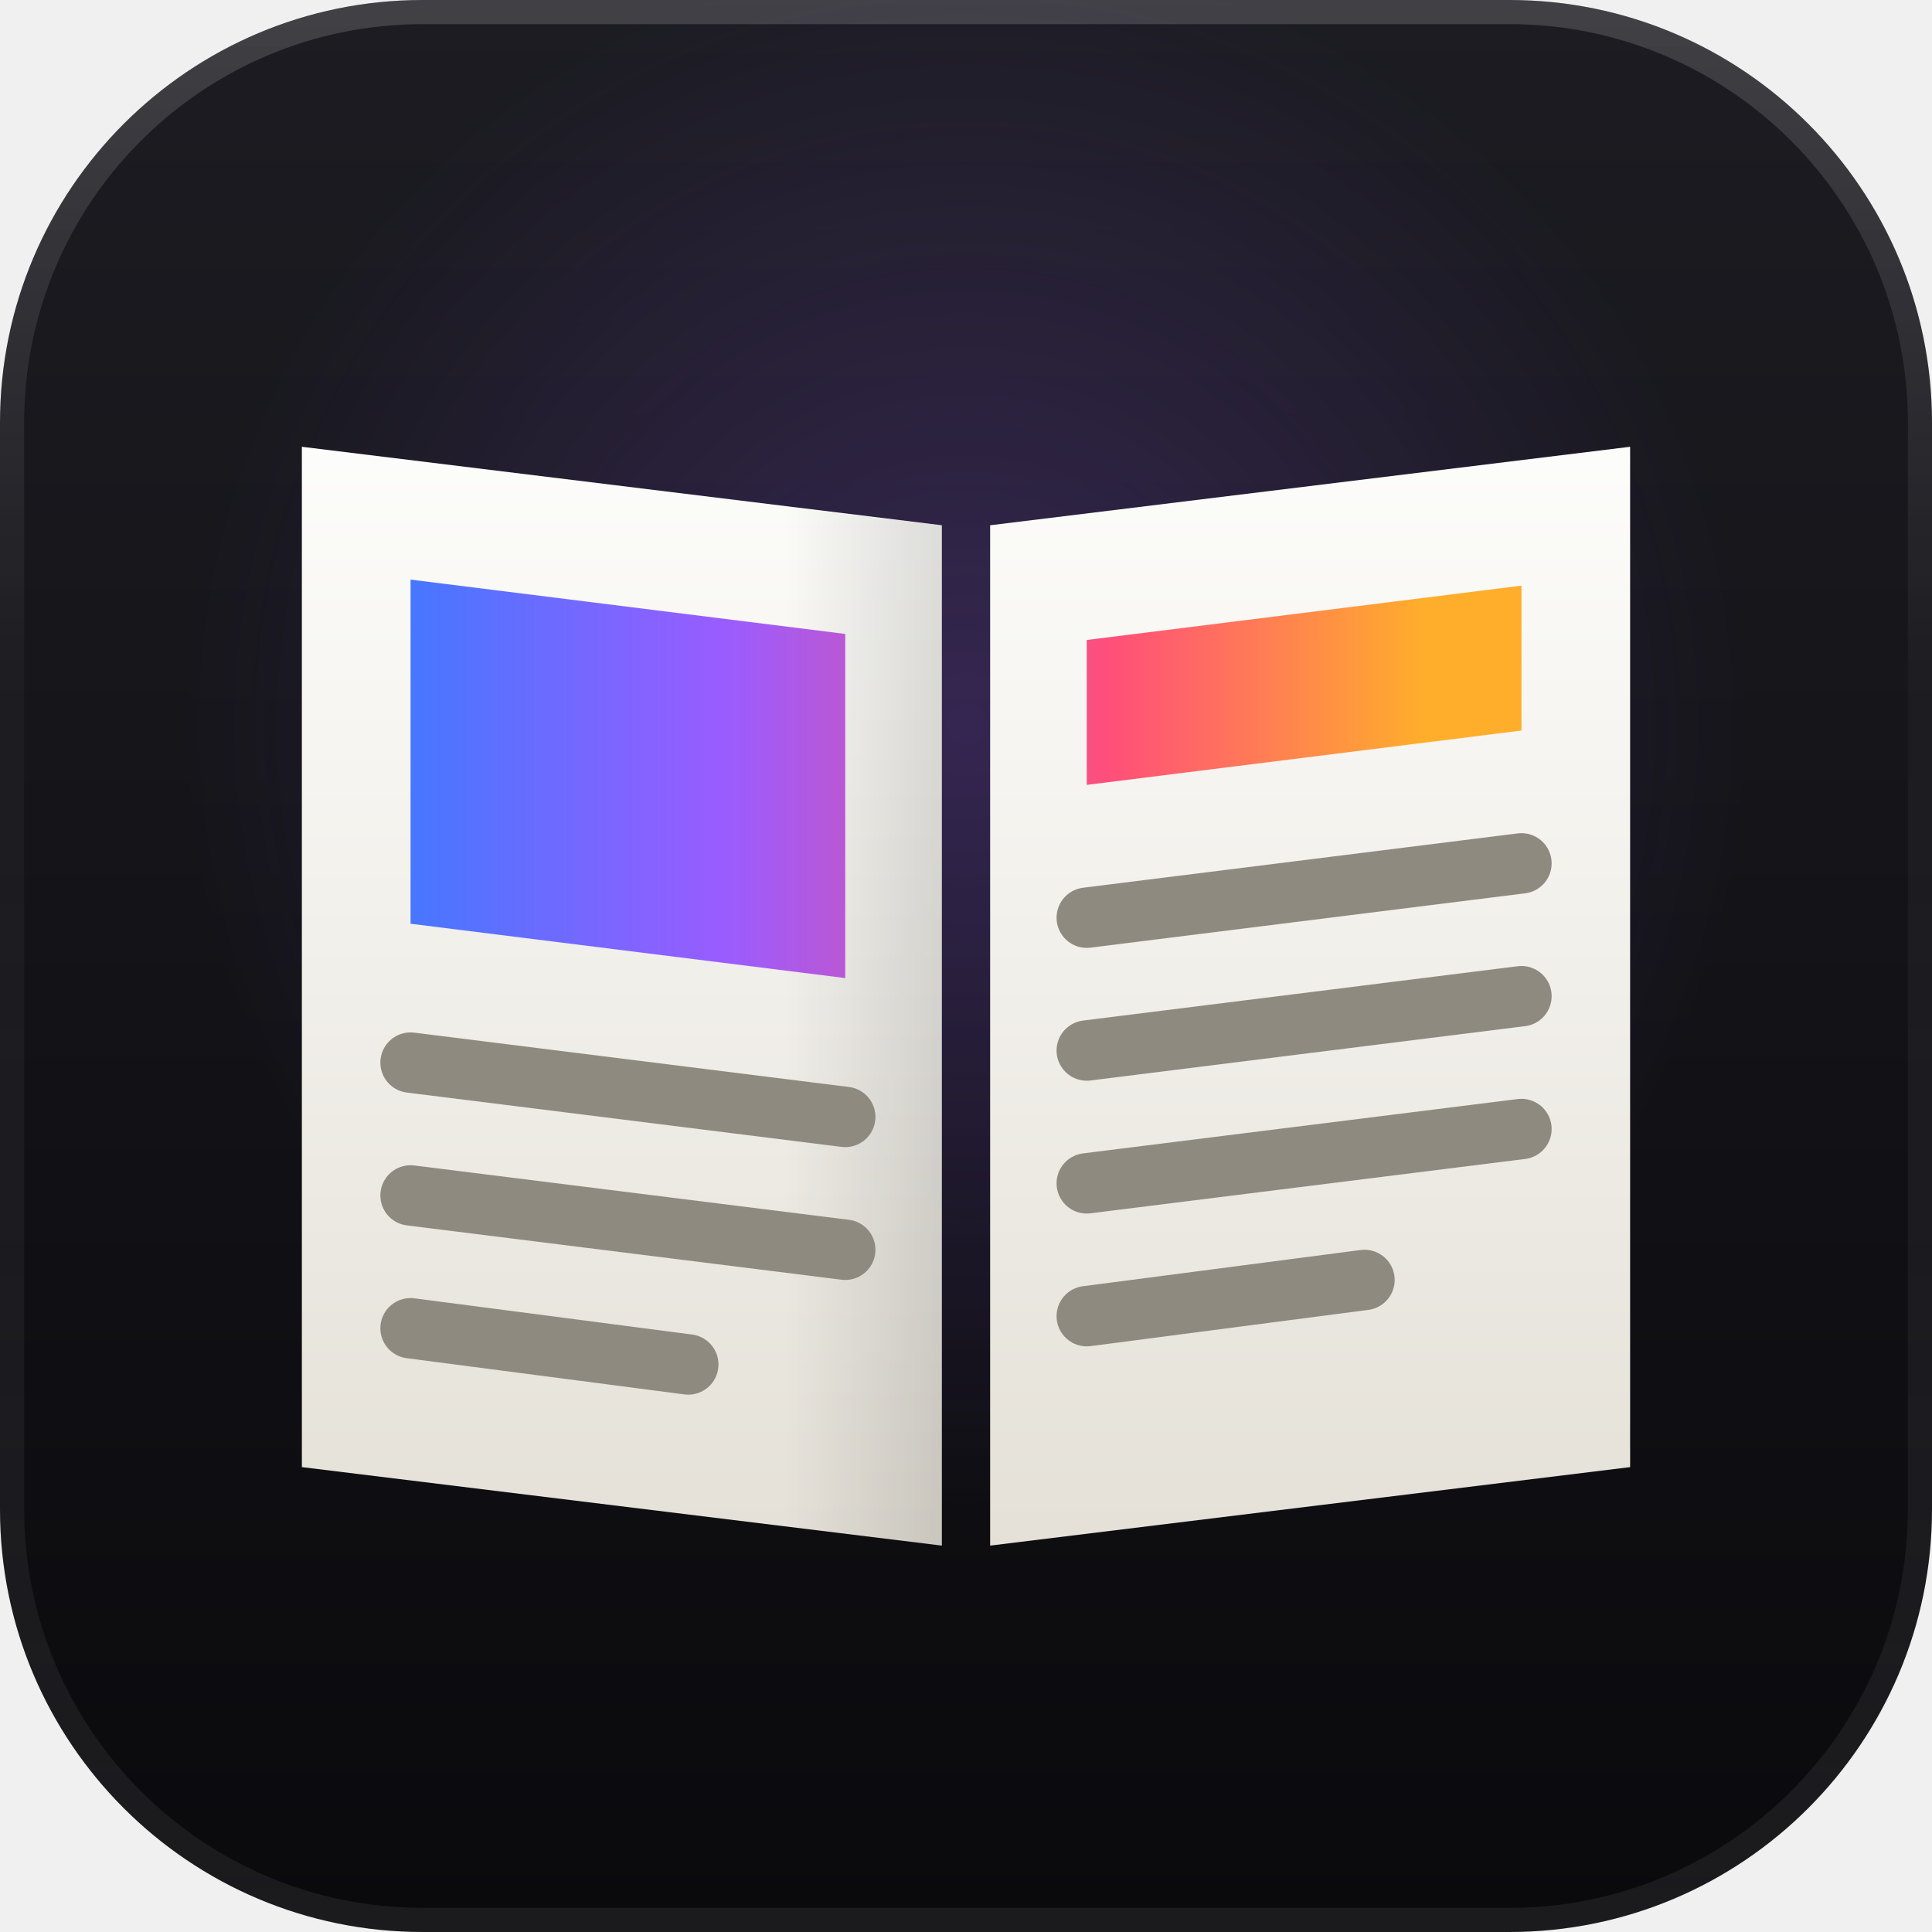
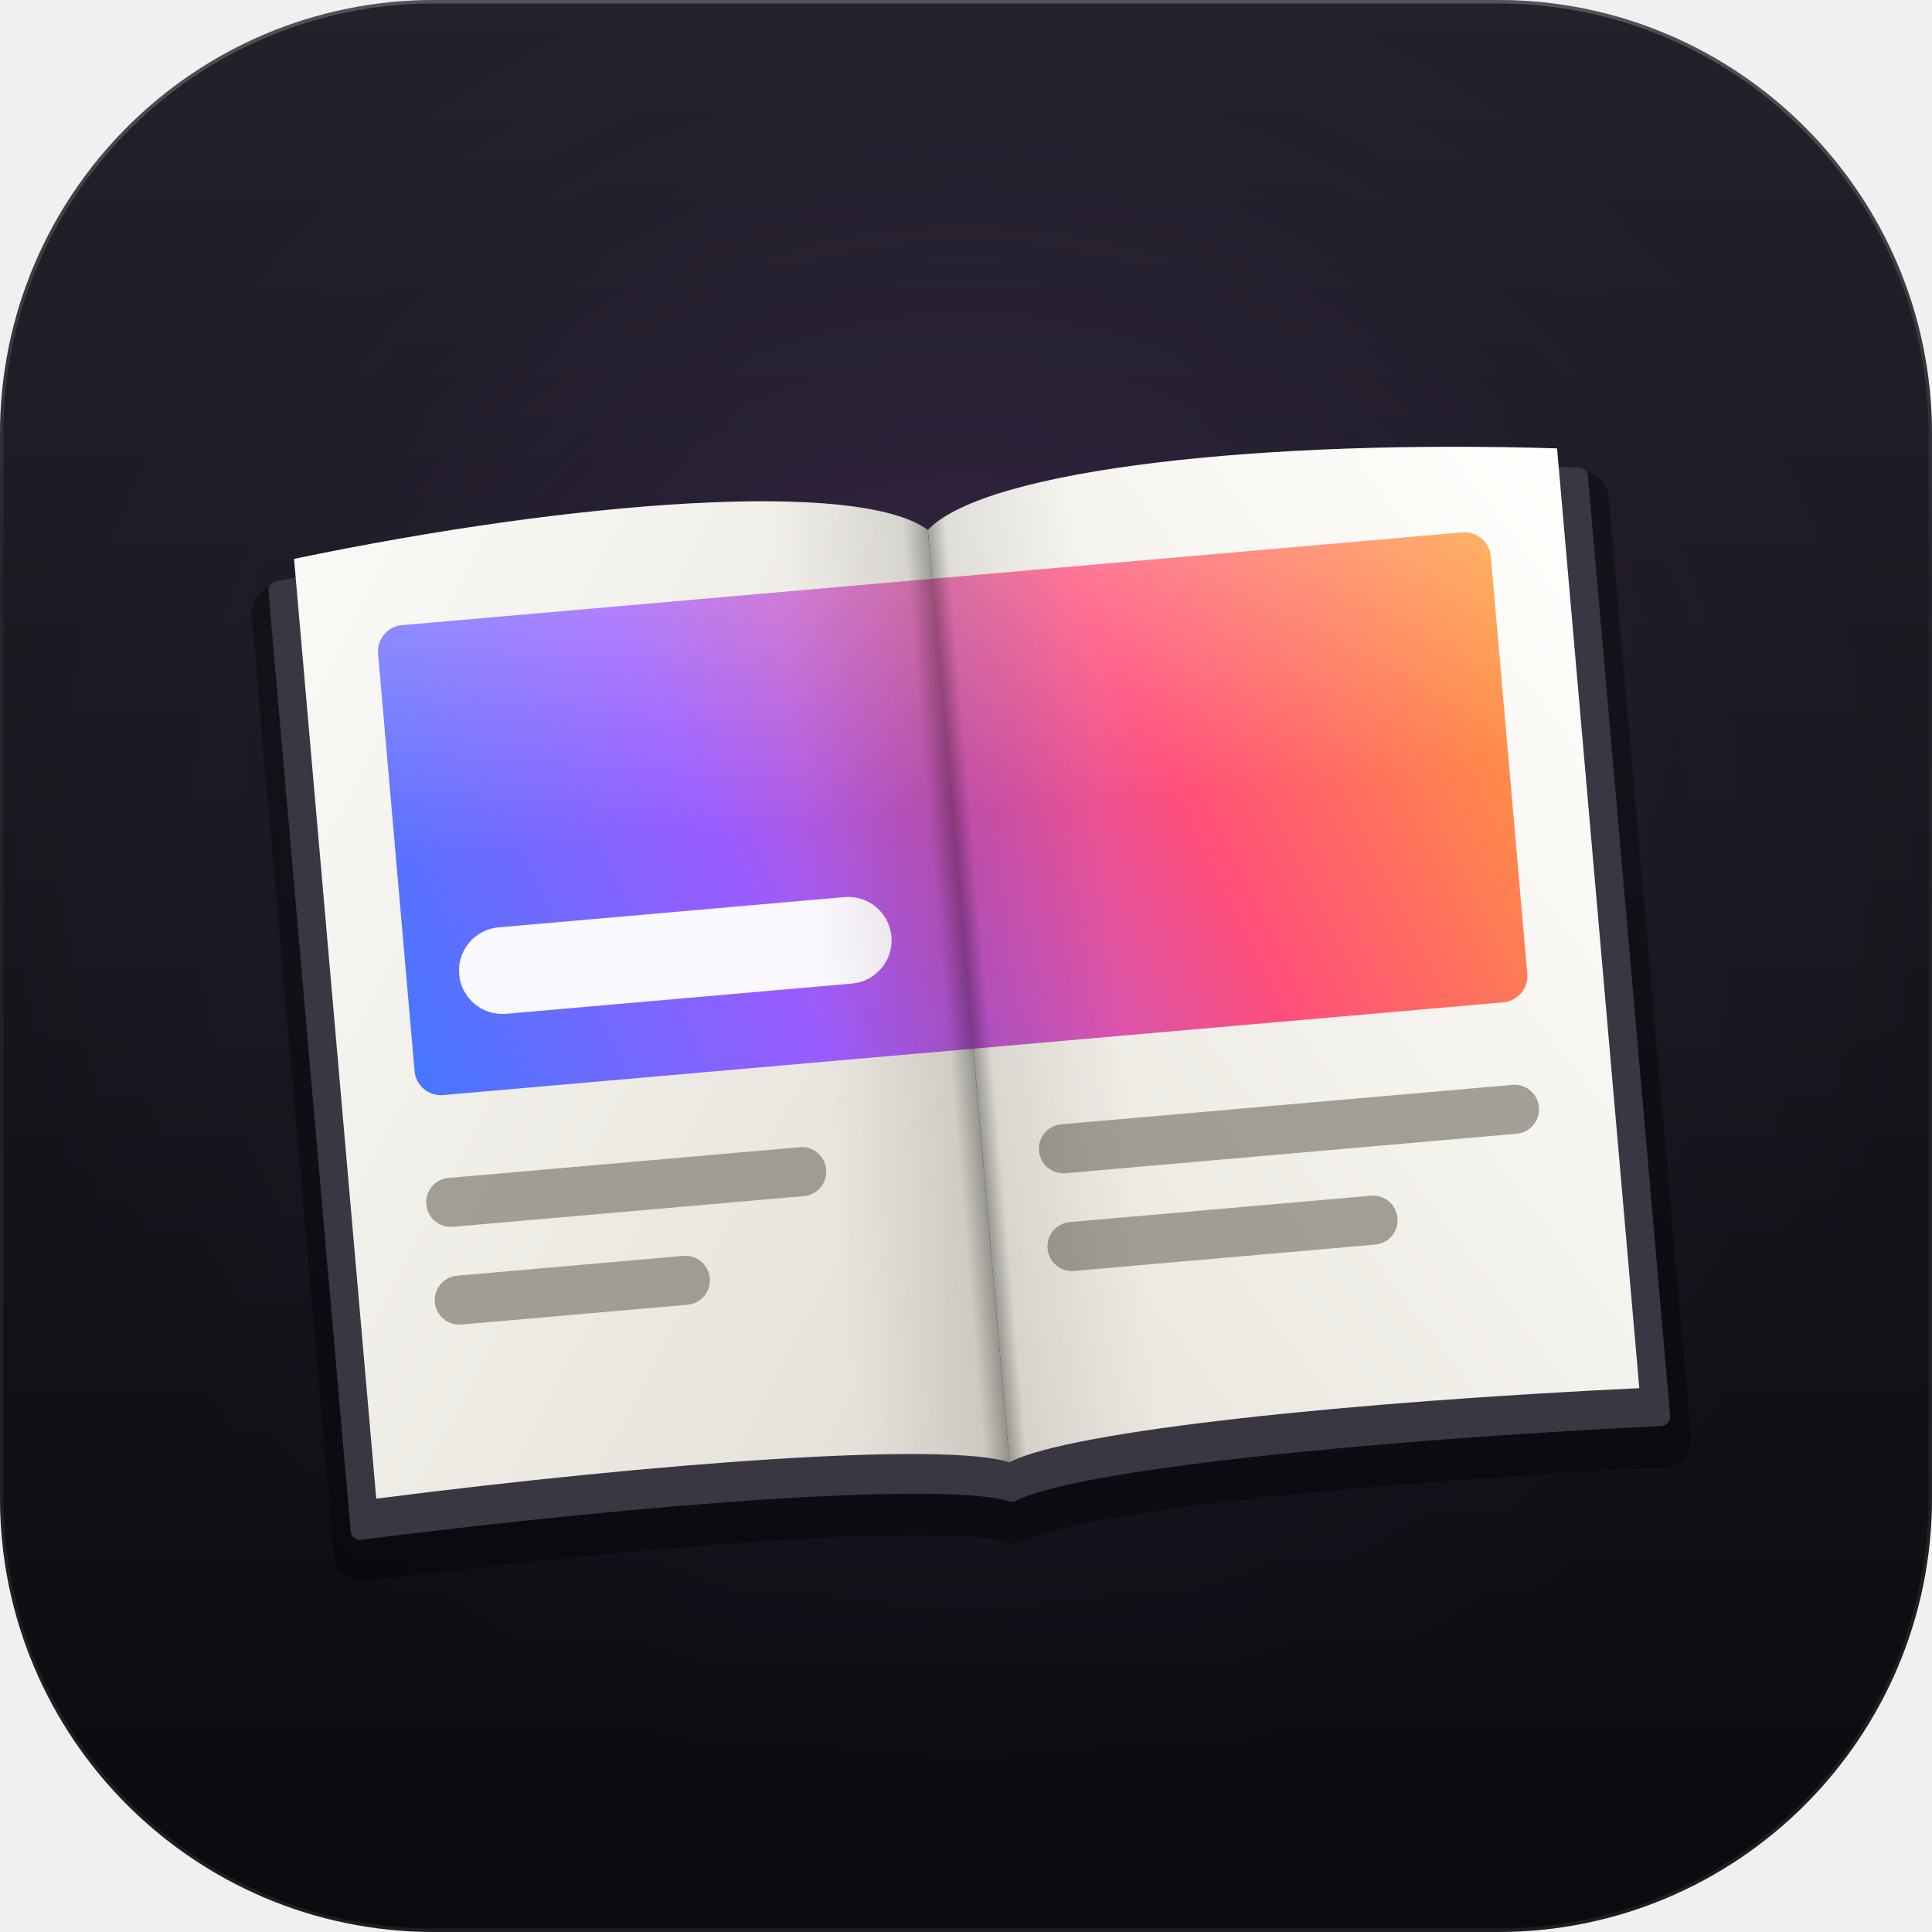
- <svg xmlns="http://www.w3.org/2000/svg" viewBox="0 0 32 32">
+ <svg xmlns="http://www.w3.org/2000/svg" viewBox="0 0 1024 1024">
  <defs>
-     <linearGradient id="fd-paint" gradientUnits="userSpaceOnUse" x1="6" y1="0" x2="26" y2="0">
+     <linearGradient id="bg" x1="0" y1="0" x2="0" y2="1">
+       <stop offset="0" stop-color="#24212B" />
+       <stop offset="1" stop-color="#0B0A0E" />
+     </linearGradient>
+     <radialGradient id="bloom" cx="0.5" cy="0.44" r="0.5">
+       <stop offset="0" stop-color="#FF4F7A" stop-opacity="0.26" />
+       <stop offset="0.25" stop-color="#C255D9" stop-opacity="0.15" />
+       <stop offset="0.5" stop-color="#9A5CFF" stop-opacity="0.07" />
+       <stop offset="0.75" stop-color="#9A5CFF" stop-opacity="0.02" />
+       <stop offset="1" stop-color="#9A5CFF" stop-opacity="0" />
+     </radialGradient>
+     <linearGradient id="rim" x1="0" y1="0" x2="0" y2="1">
+       <stop offset="0" stop-color="#fff" stop-opacity="0.22" />
+       <stop offset="0.3" stop-color="#fff" stop-opacity="0.04" />
+       <stop offset="1" stop-color="#fff" stop-opacity="0.08" />
+     </linearGradient>
+     <linearGradient id="paperL" x1="0" y1="0" x2="1" y2="1">
+       <stop offset="0" stop-color="#FBFAF7" />
+       <stop offset="1" stop-color="#E2DED5" />
+     </linearGradient>
+     <linearGradient id="paperR" x1="1" y1="0" x2="0" y2="1">
+       <stop offset="0" stop-color="#FFFFFD" />
+       <stop offset="1" stop-color="#E8E4DC" />
+     </linearGradient>
+     <linearGradient id="paint" gradientUnits="userSpaceOnUse" x1="176" y1="526" x2="848" y2="266">
      <stop offset="0" stop-color="#3A7BFF" />
-       <stop offset="0.3" stop-color="#9A5CFF" />
-       <stop offset="0.62" stop-color="#FF4F7A" />
-       <stop offset="0.88" stop-color="#FFAE2B" />
+       <stop offset="0.32" stop-color="#9A5CFF" />
+       <stop offset="0.64" stop-color="#FF4F7A" />
      <stop offset="1" stop-color="#FFAE2B" />
    </linearGradient>
-     <linearGradient id="fd-tile" gradientUnits="userSpaceOnUse" x1="0" y1="0" x2="0" y2="32">
-       <stop offset="0" stop-color="#1C1C22" />
-       <stop offset="1" stop-color="#0A0A0D" />
+     <linearGradient id="gutter" gradientUnits="userSpaceOnUse" x1="432" y1="0" x2="592" y2="0">
+       <stop offset="0" stop-color="#000" stop-opacity="0" />
+       <stop offset="0.42" stop-color="#000" stop-opacity="0.10" />
+       <stop offset="0.5" stop-color="#000" stop-opacity="0.34" />
+       <stop offset="0.56" stop-color="#000" stop-opacity="0.08" />
+       <stop offset="1" stop-color="#000" stop-opacity="0" />
    </linearGradient>
-     <linearGradient id="fd-rim" gradientUnits="userSpaceOnUse" x1="0" y1="0" x2="0" y2="32">
-       <stop offset="0" stop-color="#FFFFFF" stop-opacity="0.16" />
-       <stop offset="0.35" stop-color="#FFFFFF" stop-opacity="0.03" />
-       <stop offset="1" stop-color="#FFFFFF" stop-opacity="0.07" />
+     <linearGradient id="sheen" x1="0" y1="0" x2="0" y2="1">
+       <stop offset="0" stop-color="#fff" stop-opacity="0.22" />
+       <stop offset="0.5" stop-color="#fff" stop-opacity="0" />
    </linearGradient>
-     <linearGradient id="fd-paper" gradientUnits="userSpaceOnUse" x1="0" y1="7" x2="0" y2="26">
-       <stop offset="0" stop-color="#FDFDFB" />
-       <stop offset="1" stop-color="#E4E0D7" />
-     </linearGradient>
-     <linearGradient id="fd-shade" gradientUnits="userSpaceOnUse" x1="13" y1="0" x2="16" y2="0">
-       <stop offset="0" stop-color="#000000" stop-opacity="0" />
-       <stop offset="1" stop-color="#000000" stop-opacity="0.14" />
-     </linearGradient>
-     <radialGradient id="fd-bloom" gradientUnits="userSpaceOnUse" cx="16" cy="12" r="13">
-       <stop offset="0" stop-color="#9A5CFF" stop-opacity="0.24" />
-       <stop offset="1" stop-color="#9A5CFF" stop-opacity="0" />
-     </radialGradient>
+     <clipPath id="tclip">
+       <path d="M230,0 H794 A230,230 0 0 1 1024,230 V794 A230,230 0 0 1 794,1024 H230 A230,230 0 0 1 0,794 V230 A230,230 0 0 1 230,0 Z" />
+     </clipPath>
+     <clipPath id="pclip">
+       <path d="M176.0,266.0 C327.2,248.0 478.0,250.0 512.0,280.0 L512.0,776.0 C478.0,762.0 327.2,760.0 176.0,766.0 Z" />
+       <path d="M848.0,266.0 C696.8,248.0 546.0,250.0 512.0,280.0 L512.0,776.0 C546.0,762.0 696.8,760.0 848.0,766.0 Z" />
+     </clipPath>
  </defs>
-   <rect width="32" height="32" rx="7" ry="7" fill="url(#fd-tile)" />
-   <rect width="32" height="32" rx="7" ry="7" fill="url(#fd-bloom)" />
-   <path d="M5 7.4 15.6 8.7V25.6L5 24.3Z" fill="url(#fd-paper)" />
-   <path d="M16.4 8.7 27 7.4V24.3L16.4 25.6Z" fill="url(#fd-paper)" />
-   <path d="M13 8.4 15.6 8.7V25.6L13 25.3Z" fill="url(#fd-shade)" />
-   <path d="M6.8 9.6 14 10.5V16.2L6.8 15.3Z" fill="url(#fd-paint)" />
-   <path d="M6.8 17.6 14 18.5M6.8 19.8 14 20.7M6.8 22 11.4 22.6" fill="none" stroke="#8F8A80" stroke-width="1" stroke-linecap="round" />
-   <path d="M18 10.6 25.2 9.7V12.1L18 13Z" fill="url(#fd-paint)" />
-   <path d="M18 15.2 25.2 14.3M18 17.4 25.2 16.5M18 19.6 25.2 18.7M18 21.8 22.6 21.2" fill="none" stroke="#8F8A80" stroke-width="1" stroke-linecap="round" />
-   <rect x="0.2" y="0.2" width="31.6" height="31.6" rx="6.8" ry="6.8" fill="none" stroke="url(#fd-rim)" stroke-width=".4px" />
+   <path d="M230,0 H794 A230,230 0 0 1 1024,230 V794 A230,230 0 0 1 794,1024 H230 A230,230 0 0 1 0,794 V230 A230,230 0 0 1 230,0 Z" fill="url(#bg)" />
+   <g clip-path="url(#tclip)">
+     <rect width="1024" height="1024" fill="url(#bloom)" />
+   </g>
+   <g transform="rotate(-5 512 512)">
+     <g transform="translate(0 12.0)" opacity=".35">
+       <g fill="#000" stroke="#000" stroke-width="30.0" stroke-linejoin="round">
+         <path d="M166.0,282.0 C321.7,264.0 478.0,266.0 512.0,296.0 L512.0,792.0 C478.0,778.0 321.7,776.0 166.0,782.0 Z" />
+         <path d="M858.0,282.0 C702.3,264.0 546.0,266.0 512.0,296.0 L512.0,792.0 C546.0,778.0 702.3,776.0 858.0,782.0 Z" />
+       </g>
+     </g>
+     <g fill="#3A3743" stroke="#3A3743" stroke-width="10.0" stroke-linejoin="round">
+       <path d="M166.0,282.0 C321.7,264.0 478.0,266.0 512.0,296.0 L512.0,792.0 C478.0,778.0 321.7,776.0 166.0,782.0 Z" />
+       <path d="M858.0,282.0 C702.3,264.0 546.0,266.0 512.0,296.0 L512.0,792.0 C546.0,778.0 702.3,776.0 858.0,782.0 Z" />
+     </g>
+     <path d="M176.0,266.0 C327.2,248.0 478.0,250.0 512.0,280.0 L512.0,776.0 C478.0,762.0 327.2,760.0 176.0,766.0 Z" fill="url(#paperL)" />
+     <path d="M848.0,266.0 C696.8,248.0 546.0,250.0 512.0,280.0 L512.0,776.0 C546.0,762.0 696.8,760.0 848.0,766.0 Z" fill="url(#paperR)" />
+     <g clip-path="url(#pclip)">
+       <rect x="216.0" y="306.0" width="592.0" height="250.0" rx="14.0" fill="url(#paint)" />
+       <rect x="216.0" y="306.0" width="592.0" height="250.0" rx="14.0" fill="url(#sheen)" />
+       <rect x="244.0" y="470.0" width="230.0" height="46.0" rx="23.0" fill="#fff" fill-opacity="0.96" />
+       <rect x="216.0" y="600.0" width="212.8" height="26.0" rx="13.0" fill="#8F8A80" fill-opacity="0.8" />
+       <rect x="542.0" y="600.0" width="266.0" height="26.0" rx="13.0" fill="#8F8A80" fill-opacity="0.8" />
+       <rect x="216.0" y="652.0" width="146.3" height="26.0" rx="13.0" fill="#8F8A80" fill-opacity="0.8" />
+       <rect x="542.0" y="652.0" width="186.2" height="26.0" rx="13.0" fill="#8F8A80" fill-opacity="0.8" />
+       <rect x="422.0" y="0" width="180.0" height="1024" fill="url(#gutter)" />
+     </g>
+   </g>
+   <path d="M230,0 H794 A230,230 0 0 1 1024,230 V794 A230,230 0 0 1 794,1024 H230 A230,230 0 0 1 0,794 V230 A230,230 0 0 1 230,0 Z" fill="none" stroke="url(#rim)" stroke-width="3.7" clip-path="url(#tclip)" />
</svg>
